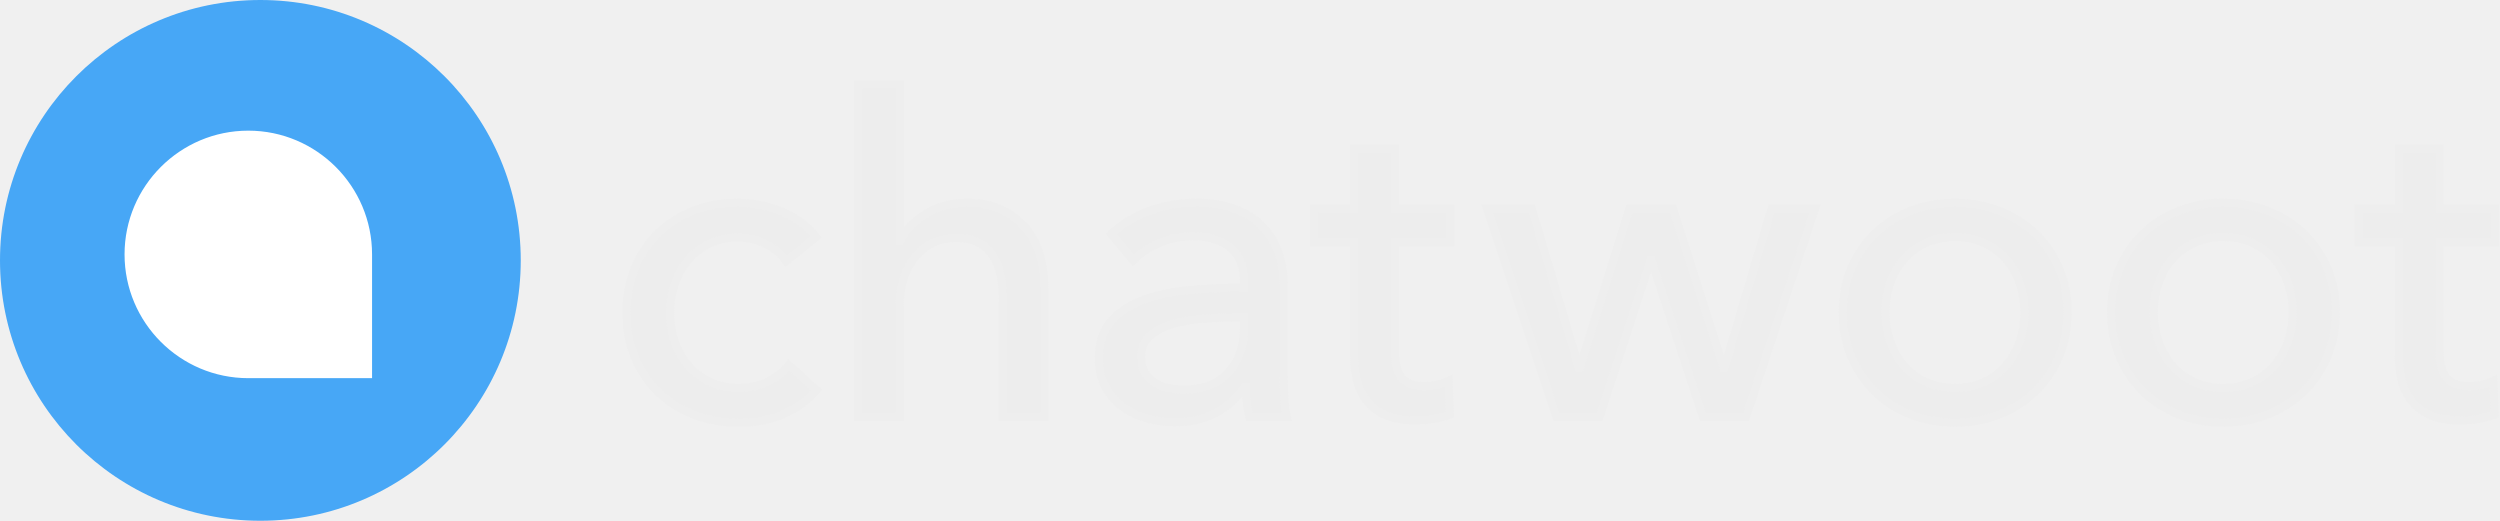
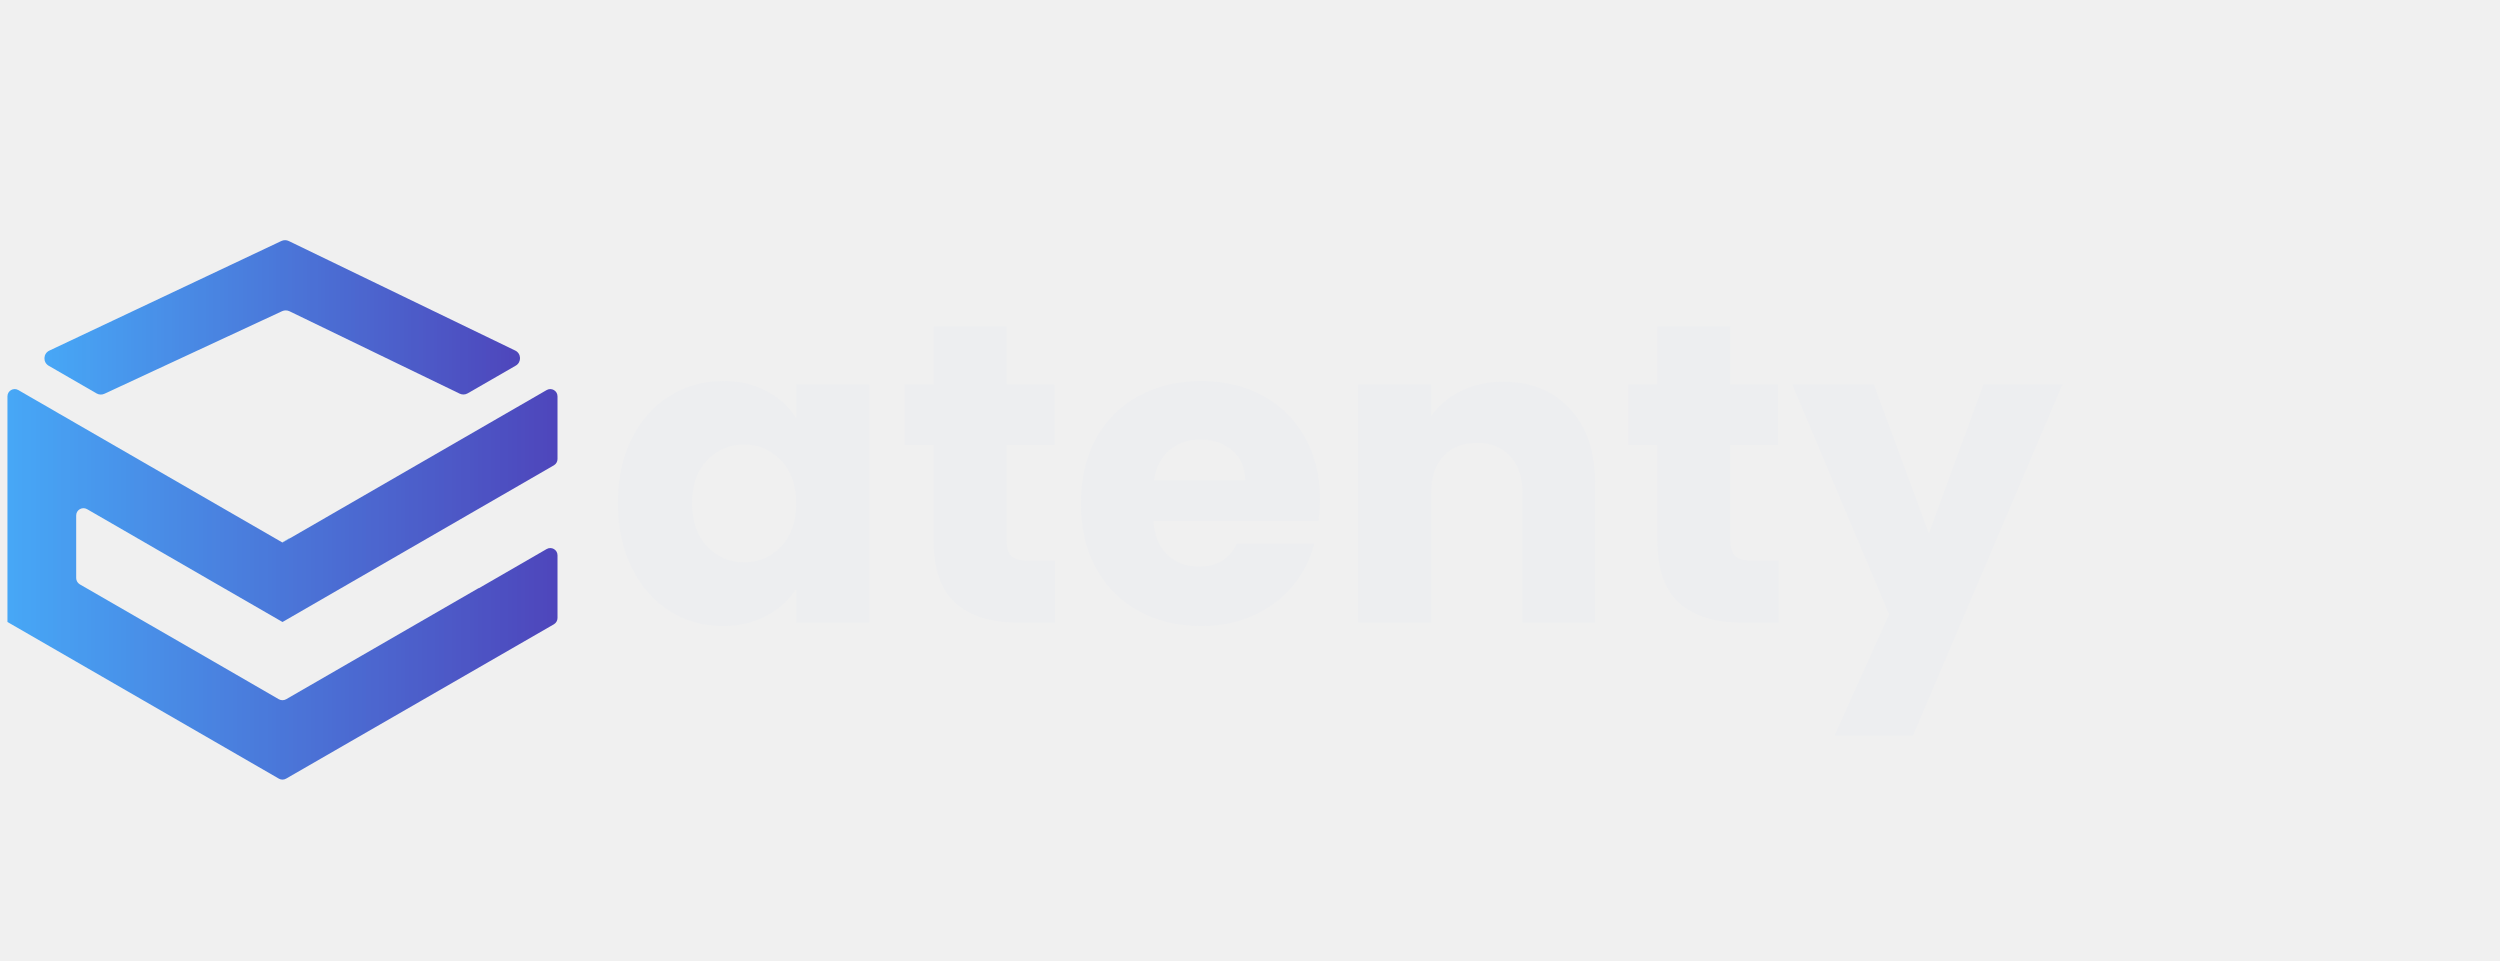
- <svg xmlns="http://www.w3.org/2000/svg" width="2458px" height="512px" viewBox="0 0 2458 512" version="1.1">
-   <g id="Page-1" stroke="none" stroke-width="1" fill="none" fill-rule="evenodd">
-     <g id="logo" fill-rule="nonzero">
-       <g id="woot-log">
-         <circle id="Oval" fill="#47A7F6" cx="256" cy="256" r="256" />
-         <path d="M362.808,368.808 L244.123,368.808 C178.699,368.808 125.457,315.562 125.457,250.122 C125.457,184.703 178.699,131.457 244.124,131.457 C309.565,131.457 362.808,184.703 362.808,250.122 L362.808,368.808 Z" id="Fill-1" stroke="#FFFFFF" stroke-width="6" fill="#FFFFFF" />
-       </g>
-       <path d="M772.982,256.848 C768.658,250.217 762.171,244.667 753.522,240.198 C744.872,235.73 735.647,233.495 725.844,233.495 C715.177,233.495 705.735,235.513 697.518,239.55 C689.302,243.586 682.31,248.992 676.544,255.767 C670.778,262.542 666.381,270.398 663.354,279.336 C660.327,288.273 658.813,297.643 658.813,307.446 C658.813,317.248 660.327,326.618 663.354,335.555 C666.381,344.493 670.778,352.349 676.544,359.124 C682.31,365.899 689.374,371.305 697.735,375.341 C706.095,379.378 715.609,381.396 726.277,381.396 C736.656,381.396 746.098,379.378 754.603,375.341 C763.108,371.305 770.099,365.827 775.577,358.908 L802.822,383.558 C794.173,393.649 783.361,401.505 770.387,407.127 C757.414,412.749 742.71,415.56 726.277,415.56 C710.42,415.56 695.789,412.965 682.382,407.776 C668.976,402.586 657.372,395.307 647.569,385.937 C637.767,376.567 630.055,365.251 624.433,351.989 C618.811,338.727 616,323.879 616,307.446 C616,291.3 618.739,276.597 624.217,263.335 C629.695,250.073 637.335,238.685 647.137,229.171 C656.939,219.657 668.544,212.305 681.95,207.115 C695.356,201.926 709.843,199.331 725.412,199.331 C739.827,199.331 754.17,202.214 768.441,207.98 C782.713,213.746 794.028,222.107 802.389,233.063 L772.982,256.848 Z M885.421,236.09 C890.322,225.999 898.683,217.35 910.504,210.143 C922.324,202.935 935.586,199.331 950.29,199.331 C963.552,199.331 974.94,201.565 984.454,206.034 C993.968,210.503 1001.896,216.485 1008.239,223.981 C1014.582,231.477 1019.267,240.27 1022.294,250.361 C1025.321,260.452 1026.835,271.263 1026.835,282.795 L1026.835,409.938 L986.184,409.938 L986.184,296.634 C986.184,288.273 985.535,280.345 984.238,272.849 C982.94,265.353 980.562,258.722 977.102,252.956 C973.643,247.19 968.958,242.577 963.047,239.117 C957.137,235.658 949.425,233.928 939.911,233.928 C923.766,233.928 910.504,240.054 900.125,252.307 C889.746,264.56 884.556,280.921 884.556,301.391 L884.556,409.938 L843.905,409.938 L843.905,83 L884.556,83 L884.556,236.09 L885.421,236.09 Z M1223.171,277.174 C1223.171,261.893 1218.558,250.577 1209.332,243.226 C1200.106,235.874 1187.853,232.198 1172.573,232.198 C1161.041,232.198 1150.157,234.432 1139.923,238.901 C1129.688,243.37 1121.111,249.064 1114.191,255.983 L1092.568,230.036 C1102.659,220.522 1114.984,213.026 1129.544,207.548 C1144.103,202.07 1159.743,199.331 1176.465,199.331 C1191.169,199.331 1203.926,201.421 1214.738,205.602 C1225.549,209.782 1234.415,215.476 1241.334,222.684 C1248.253,229.892 1253.443,238.396 1256.902,248.199 C1260.362,258.001 1262.092,268.524 1262.092,279.768 L1262.092,369.287 C1262.092,376.206 1262.308,383.486 1262.741,391.126 C1263.173,398.766 1263.966,405.037 1265.119,409.938 L1228.36,409.938 C1226.054,400.136 1224.9,390.333 1224.9,380.531 L1223.603,380.531 C1216.107,391.487 1206.665,399.991 1195.277,406.046 C1183.889,412.1 1170.411,415.128 1154.842,415.128 C1146.77,415.128 1138.337,414.046 1129.544,411.884 C1120.75,409.722 1112.75,406.19 1105.542,401.289 C1098.334,396.388 1092.352,389.901 1087.595,381.828 C1082.838,373.756 1080.46,363.809 1080.46,351.989 C1080.46,336.42 1084.64,324.095 1093.001,315.014 C1101.362,305.932 1112.317,299.013 1125.868,294.256 C1139.418,289.499 1154.698,286.399 1171.708,284.958 C1188.718,283.516 1205.872,282.795 1223.171,282.795 L1223.171,277.174 Z M1213.224,312.203 C1203.133,312.203 1192.682,312.635 1181.871,313.5 C1171.059,314.365 1161.257,316.095 1152.464,318.689 C1143.67,321.284 1136.391,325.176 1130.625,330.366 C1124.859,335.555 1121.976,342.475 1121.976,351.124 C1121.976,357.178 1123.201,362.224 1125.651,366.26 C1128.102,370.296 1131.345,373.612 1135.382,376.206 C1139.418,378.801 1143.887,380.603 1148.788,381.612 C1153.689,382.621 1158.734,383.126 1163.924,383.126 C1182.952,383.126 1197.584,377.432 1207.818,366.044 C1218.053,354.655 1223.171,340.312 1223.171,323.014 L1223.171,312.203 L1213.224,312.203 Z M1425.993,238.252 L1371.504,238.252 L1371.504,345.069 C1371.504,357.467 1373.81,366.332 1378.423,371.666 C1383.036,376.999 1390.388,379.666 1400.478,379.666 C1404.226,379.666 1408.263,379.234 1412.587,378.369 C1416.912,377.504 1420.804,376.206 1424.264,374.477 L1425.561,407.776 C1420.66,409.506 1415.254,410.875 1409.344,411.884 C1403.433,412.893 1397.307,413.398 1390.964,413.398 C1371.648,413.398 1356.872,408.064 1346.637,397.397 C1336.402,386.729 1331.285,370.729 1331.285,349.394 L1331.285,238.252 L1291.931,238.252 L1291.931,204.953 L1331.285,204.953 L1331.285,146.139 L1371.504,146.139 L1371.504,204.953 L1425.993,204.953 L1425.993,238.252 Z M1506.078,204.953 L1552.351,361.503 L1553.216,361.503 L1602.083,204.953 L1644.897,204.953 L1694.629,361.503 L1695.494,361.503 L1741.767,204.953 L1784.581,204.953 L1716.685,409.938 L1674.304,409.938 L1623.706,255.983 L1622.841,255.983 L1572.676,409.938 L1530.295,409.938 L1461.967,204.953 L1506.078,204.953 Z M2032.811,307.013 C2032.811,322.87 2030,337.429 2024.378,350.691 C2018.756,363.953 2010.972,375.413 2001.026,385.072 C1991.079,394.73 1979.331,402.226 1965.78,407.56 C1952.23,412.893 1937.671,415.56 1922.102,415.56 C1906.534,415.56 1891.974,412.893 1878.424,407.56 C1864.873,402.226 1853.197,394.73 1843.395,385.072 C1833.592,375.413 1825.88,363.953 1820.258,350.691 C1814.636,337.429 1811.825,322.87 1811.825,307.013 C1811.825,291.156 1814.636,276.669 1820.258,263.551 C1825.88,250.433 1833.592,239.117 1843.395,229.603 C1853.197,220.089 1864.873,212.665 1878.424,207.332 C1891.974,201.998 1906.534,199.331 1922.102,199.331 C1937.671,199.331 1952.23,201.998 1965.78,207.332 C1979.331,212.665 1991.079,220.089 2001.026,229.603 C2010.972,239.117 2018.756,250.433 2024.378,263.551 C2030,276.669 2032.811,291.156 2032.811,307.013 Z M1990.43,307.013 C1990.43,297.211 1988.917,287.841 1985.89,278.903 C1982.862,269.966 1978.466,262.11 1972.7,255.334 C1966.934,248.559 1959.798,243.154 1951.293,239.117 C1942.788,235.081 1933.058,233.063 1922.102,233.063 C1911.146,233.063 1901.416,235.081 1892.911,239.117 C1884.406,243.154 1877.271,248.559 1871.505,255.334 C1865.738,262.11 1861.342,269.966 1858.315,278.903 C1855.287,287.841 1853.774,297.211 1853.774,307.013 C1853.774,316.816 1855.287,326.185 1858.315,335.123 C1861.342,344.06 1865.738,351.989 1871.505,358.908 C1877.271,365.827 1884.406,371.305 1892.911,375.341 C1901.416,379.378 1911.146,381.396 1922.102,381.396 C1933.058,381.396 1942.788,379.378 1951.293,375.341 C1959.798,371.305 1966.934,365.827 1972.7,358.908 C1978.466,351.989 1982.862,344.06 1985.89,335.123 C1988.917,326.185 1990.43,316.816 1990.43,307.013 Z M2296.611,307.013 C2296.611,322.87 2293.8,337.429 2288.178,350.691 C2282.556,363.953 2274.771,375.413 2264.825,385.072 C2254.878,394.73 2243.13,402.226 2229.58,407.56 C2216.029,412.893 2201.47,415.56 2185.901,415.56 C2170.333,415.56 2155.774,412.893 2142.223,407.56 C2128.673,402.226 2116.996,394.73 2107.194,385.072 C2097.392,375.413 2089.68,363.953 2084.058,350.691 C2078.436,337.429 2075.625,322.87 2075.625,307.013 C2075.625,291.156 2078.436,276.669 2084.058,263.551 C2089.68,250.433 2097.392,239.117 2107.194,229.603 C2116.996,220.089 2128.673,212.665 2142.223,207.332 C2155.774,201.998 2170.333,199.331 2185.901,199.331 C2201.47,199.331 2216.029,201.998 2229.58,207.332 C2243.13,212.665 2254.878,220.089 2264.825,229.603 C2274.771,239.117 2282.556,250.433 2288.178,263.551 C2293.8,276.669 2296.611,291.156 2296.611,307.013 Z M2254.23,307.013 C2254.23,297.211 2252.716,287.841 2249.689,278.903 C2246.662,269.966 2242.265,262.11 2236.499,255.334 C2230.733,248.559 2223.597,243.154 2215.092,239.117 C2206.587,235.081 2196.857,233.063 2185.901,233.063 C2174.946,233.063 2165.215,235.081 2156.71,239.117 C2148.205,243.154 2141.07,248.559 2135.304,255.334 C2129.538,262.11 2125.141,269.966 2122.114,278.903 C2119.087,287.841 2117.573,297.211 2117.573,307.013 C2117.573,316.816 2119.087,326.185 2122.114,335.123 C2125.141,344.06 2129.538,351.989 2135.304,358.908 C2141.07,365.827 2148.205,371.305 2156.71,375.341 C2165.215,379.378 2174.946,381.396 2185.901,381.396 C2196.857,381.396 2206.587,379.378 2215.092,375.341 C2223.597,371.305 2230.733,365.827 2236.499,358.908 C2242.265,351.989 2246.662,344.06 2249.689,335.123 C2252.716,326.185 2254.23,316.816 2254.23,307.013 Z M2453.16,238.252 L2398.671,238.252 L2398.671,345.069 C2398.671,357.467 2400.977,366.332 2405.59,371.666 C2410.203,376.999 2417.554,379.666 2427.645,379.666 C2431.393,379.666 2435.429,379.234 2439.754,378.369 C2444.079,377.504 2447.971,376.206 2451.43,374.477 L2452.728,407.776 C2447.827,409.506 2442.421,410.875 2436.511,411.884 C2430.6,412.893 2424.474,413.398 2418.131,413.398 C2398.815,413.398 2384.039,408.064 2373.804,397.397 C2363.569,386.729 2358.452,370.729 2358.452,349.394 L2358.452,238.252 L2319.098,238.252 L2319.098,204.953 L2358.452,204.953 L2358.452,146.139 L2398.671,146.139 L2398.671,204.953 L2453.16,204.953 L2453.16,238.252 Z" id="chatwoot" stroke="#EEEEEE" stroke-width="8" fill="#EDEDED" />
+ <svg xmlns="http://www.w3.org/2000/svg" width="229" zoomAndPan="magnify" viewBox="0 0 171.75 66" height="88" preserveAspectRatio="xMidYMid meet" version="1.0">
+   <defs>
+     <g />
+     <clipPath id="b0bf5d1818">
+       <path d="M 0 26 L 38.941 26 L 38.941 54 L 0 54 Z M 0 26 " clip-rule="nonzero" />
+     </clipPath>
+     <clipPath id="c59226f8be">
+       <path d="M 5.234 35.41 L 5.234 39.715 C 5.234 39.891 5.332 40.055 5.484 40.145 L 9.938 42.715 L 14.664 45.441 L 19.156 48.039 C 19.309 48.125 19.5 48.125 19.656 48.039 L 32.891 40.398 C 32.891 40.398 32.891 40.41 32.891 40.414 L 37.555 37.719 C 37.887 37.527 38.301 37.766 38.301 38.148 L 38.301 42.457 C 38.301 42.629 38.207 42.797 38.055 42.887 L 19.656 53.492 C 19.5 53.582 19.309 53.582 19.156 53.492 L 14.684 50.91 L 0.512 42.73 L 0.512 27.227 C 0.512 26.844 0.93 26.605 1.258 26.797 L 1.98 27.215 L 2.676 27.617 L 3.352 28.004 L 4 28.383 L 4.629 28.742 L 5.234 29.094 L 19.387 37.262 L 19.41 37.273 L 19.883 37 L 37.555 26.797 C 37.887 26.605 38.301 26.844 38.301 27.23 L 38.301 31.535 C 38.301 31.711 38.207 31.875 38.055 31.965 L 19.41 42.73 L 19.387 42.719 L 14.66 39.992 L 5.984 34.98 C 5.652 34.789 5.234 35.027 5.234 35.41 Z M 5.234 35.41 " clip-rule="nonzero" />
+     </clipPath>
+     <linearGradient x1="6.6" gradientTransform="matrix(0.0776292, 0, 0, 0.0776292, 0.000000000000013303, 15.62242)" y1="315.89" x2="493.4" gradientUnits="userSpaceOnUse" y2="315.89" id="7970867a73">
+       <stop stop-opacity="1" stop-color="rgb(27.8%, 65.5%, 96.5%)" offset="0" />
+       <stop stop-opacity="1" stop-color="rgb(27.811%, 65.349%, 96.408%)" offset="0.008" />
+       <stop stop-opacity="1" stop-color="rgb(27.832%, 65.048%, 96.227%)" offset="0.016" />
+       <stop stop-opacity="1" stop-color="rgb(27.853%, 64.749%, 96.045%)" offset="0.023" />
+       <stop stop-opacity="1" stop-color="rgb(27.876%, 64.449%, 95.865%)" offset="0.031" />
+       <stop stop-opacity="1" stop-color="rgb(27.898%, 64.149%, 95.683%)" offset="0.039" />
+       <stop stop-opacity="1" stop-color="rgb(27.919%, 63.849%, 95.502%)" offset="0.047" />
+       <stop stop-opacity="1" stop-color="rgb(27.942%, 63.548%, 95.32%)" offset="0.055" />
+       <stop stop-opacity="1" stop-color="rgb(27.963%, 63.249%, 95.139%)" offset="0.062" />
+       <stop stop-opacity="1" stop-color="rgb(27.985%, 62.949%, 94.958%)" offset="0.07" />
+       <stop stop-opacity="1" stop-color="rgb(28.008%, 62.648%, 94.777%)" offset="0.078" />
+       <stop stop-opacity="1" stop-color="rgb(28.029%, 62.349%, 94.595%)" offset="0.086" />
+       <stop stop-opacity="1" stop-color="rgb(28.05%, 62.048%, 94.414%)" offset="0.094" />
+       <stop stop-opacity="1" stop-color="rgb(28.073%, 61.749%, 94.234%)" offset="0.102" />
+       <stop stop-opacity="1" stop-color="rgb(28.094%, 61.449%, 94.052%)" offset="0.109" />
+       <stop stop-opacity="1" stop-color="rgb(28.116%, 61.148%, 93.871%)" offset="0.117" />
+       <stop stop-opacity="1" stop-color="rgb(28.139%, 60.849%, 93.689%)" offset="0.125" />
+       <stop stop-opacity="1" stop-color="rgb(28.16%, 60.548%, 93.507%)" offset="0.133" />
+       <stop stop-opacity="1" stop-color="rgb(28.181%, 60.249%, 93.327%)" offset="0.141" />
+       <stop stop-opacity="1" stop-color="rgb(28.204%, 59.949%, 93.146%)" offset="0.148" />
+       <stop stop-opacity="1" stop-color="rgb(28.226%, 59.648%, 92.964%)" offset="0.156" />
+       <stop stop-opacity="1" stop-color="rgb(28.247%, 59.349%, 92.783%)" offset="0.164" />
+       <stop stop-opacity="1" stop-color="rgb(28.27%, 59.048%, 92.601%)" offset="0.172" />
+       <stop stop-opacity="1" stop-color="rgb(28.291%, 58.749%, 92.421%)" offset="0.18" />
+       <stop stop-opacity="1" stop-color="rgb(28.313%, 58.449%, 92.239%)" offset="0.188" />
+       <stop stop-opacity="1" stop-color="rgb(28.336%, 58.148%, 92.058%)" offset="0.195" />
+       <stop stop-opacity="1" stop-color="rgb(28.357%, 57.849%, 91.876%)" offset="0.203" />
+       <stop stop-opacity="1" stop-color="rgb(28.378%, 57.549%, 91.696%)" offset="0.211" />
+       <stop stop-opacity="1" stop-color="rgb(28.401%, 57.249%, 91.515%)" offset="0.219" />
+       <stop stop-opacity="1" stop-color="rgb(28.423%, 56.949%, 91.333%)" offset="0.227" />
+       <stop stop-opacity="1" stop-color="rgb(28.444%, 56.648%, 91.151%)" offset="0.234" />
+       <stop stop-opacity="1" stop-color="rgb(28.467%, 56.349%, 90.97%)" offset="0.242" />
+       <stop stop-opacity="1" stop-color="rgb(28.488%, 56.049%, 90.79%)" offset="0.25" />
+       <stop stop-opacity="1" stop-color="rgb(28.51%, 55.75%, 90.608%)" offset="0.258" />
+       <stop stop-opacity="1" stop-color="rgb(28.532%, 55.449%, 90.427%)" offset="0.266" />
+       <stop stop-opacity="1" stop-color="rgb(28.554%, 55.148%, 90.245%)" offset="0.273" />
+       <stop stop-opacity="1" stop-color="rgb(28.575%, 54.849%, 90.065%)" offset="0.281" />
+       <stop stop-opacity="1" stop-color="rgb(28.598%, 54.549%, 89.883%)" offset="0.289" />
+       <stop stop-opacity="1" stop-color="rgb(28.619%, 54.248%, 89.702%)" offset="0.297" />
+       <stop stop-opacity="1" stop-color="rgb(28.641%, 53.949%, 89.52%)" offset="0.305" />
+       <stop stop-opacity="1" stop-color="rgb(28.664%, 53.648%, 89.339%)" offset="0.312" />
+       <stop stop-opacity="1" stop-color="rgb(28.685%, 53.349%, 89.159%)" offset="0.32" />
+       <stop stop-opacity="1" stop-color="rgb(28.706%, 53.049%, 88.977%)" offset="0.328" />
+       <stop stop-opacity="1" stop-color="rgb(28.729%, 52.748%, 88.795%)" offset="0.336" />
+       <stop stop-opacity="1" stop-color="rgb(28.751%, 52.449%, 88.614%)" offset="0.344" />
+       <stop stop-opacity="1" stop-color="rgb(28.772%, 52.148%, 88.432%)" offset="0.352" />
+       <stop stop-opacity="1" stop-color="rgb(28.795%, 51.849%, 88.252%)" offset="0.359" />
+       <stop stop-opacity="1" stop-color="rgb(28.816%, 51.549%, 88.071%)" offset="0.367" />
+       <stop stop-opacity="1" stop-color="rgb(28.838%, 51.248%, 87.889%)" offset="0.375" />
+       <stop stop-opacity="1" stop-color="rgb(28.86%, 50.949%, 87.708%)" offset="0.383" />
+       <stop stop-opacity="1" stop-color="rgb(28.882%, 50.648%, 87.527%)" offset="0.391" />
+       <stop stop-opacity="1" stop-color="rgb(28.903%, 50.349%, 87.346%)" offset="0.398" />
+       <stop stop-opacity="1" stop-color="rgb(28.926%, 50.049%, 87.164%)" offset="0.406" />
+       <stop stop-opacity="1" stop-color="rgb(28.947%, 49.748%, 86.983%)" offset="0.414" />
+       <stop stop-opacity="1" stop-color="rgb(28.969%, 49.449%, 86.801%)" offset="0.422" />
+       <stop stop-opacity="1" stop-color="rgb(28.992%, 49.149%, 86.621%)" offset="0.43" />
+       <stop stop-opacity="1" stop-color="rgb(29.013%, 48.849%, 86.44%)" offset="0.438" />
+       <stop stop-opacity="1" stop-color="rgb(29.034%, 48.549%, 86.258%)" offset="0.445" />
+       <stop stop-opacity="1" stop-color="rgb(29.057%, 48.248%, 86.076%)" offset="0.453" />
+       <stop stop-opacity="1" stop-color="rgb(29.079%, 47.949%, 85.895%)" offset="0.461" />
+       <stop stop-opacity="1" stop-color="rgb(29.1%, 47.649%, 85.715%)" offset="0.469" />
+       <stop stop-opacity="1" stop-color="rgb(29.123%, 47.348%, 85.533%)" offset="0.477" />
+       <stop stop-opacity="1" stop-color="rgb(29.144%, 47.049%, 85.352%)" offset="0.484" />
+       <stop stop-opacity="1" stop-color="rgb(29.166%, 46.748%, 85.17%)" offset="0.492" />
+       <stop stop-opacity="1" stop-color="rgb(29.189%, 46.449%, 84.99%)" offset="0.5" />
+       <stop stop-opacity="1" stop-color="rgb(29.21%, 46.149%, 84.808%)" offset="0.508" />
+       <stop stop-opacity="1" stop-color="rgb(29.231%, 45.848%, 84.627%)" offset="0.516" />
+       <stop stop-opacity="1" stop-color="rgb(29.254%, 45.549%, 84.445%)" offset="0.523" />
+       <stop stop-opacity="1" stop-color="rgb(29.276%, 45.248%, 84.264%)" offset="0.531" />
+       <stop stop-opacity="1" stop-color="rgb(29.297%, 44.949%, 84.084%)" offset="0.539" />
+       <stop stop-opacity="1" stop-color="rgb(29.32%, 44.649%, 83.902%)" offset="0.547" />
+       <stop stop-opacity="1" stop-color="rgb(29.341%, 44.348%, 83.72%)" offset="0.555" />
+       <stop stop-opacity="1" stop-color="rgb(29.362%, 44.049%, 83.539%)" offset="0.562" />
+       <stop stop-opacity="1" stop-color="rgb(29.385%, 43.748%, 83.359%)" offset="0.57" />
+       <stop stop-opacity="1" stop-color="rgb(29.407%, 43.449%, 83.177%)" offset="0.578" />
+       <stop stop-opacity="1" stop-color="rgb(29.428%, 43.149%, 82.996%)" offset="0.586" />
+       <stop stop-opacity="1" stop-color="rgb(29.451%, 42.848%, 82.814%)" offset="0.594" />
+       <stop stop-opacity="1" stop-color="rgb(29.472%, 42.549%, 82.632%)" offset="0.602" />
+       <stop stop-opacity="1" stop-color="rgb(29.494%, 42.249%, 82.452%)" offset="0.609" />
+       <stop stop-opacity="1" stop-color="rgb(29.517%, 41.949%, 82.271%)" offset="0.617" />
+       <stop stop-opacity="1" stop-color="rgb(29.538%, 41.649%, 82.089%)" offset="0.625" />
+       <stop stop-opacity="1" stop-color="rgb(29.559%, 41.348%, 81.908%)" offset="0.633" />
+       <stop stop-opacity="1" stop-color="rgb(29.582%, 41.049%, 81.726%)" offset="0.641" />
+       <stop stop-opacity="1" stop-color="rgb(29.604%, 40.749%, 81.546%)" offset="0.648" />
+       <stop stop-opacity="1" stop-color="rgb(29.625%, 40.45%, 81.364%)" offset="0.656" />
+       <stop stop-opacity="1" stop-color="rgb(29.648%, 40.149%, 81.183%)" offset="0.664" />
+       <stop stop-opacity="1" stop-color="rgb(29.669%, 39.848%, 81.001%)" offset="0.672" />
+       <stop stop-opacity="1" stop-color="rgb(29.691%, 39.549%, 80.821%)" offset="0.68" />
+       <stop stop-opacity="1" stop-color="rgb(29.713%, 39.249%, 80.64%)" offset="0.688" />
+       <stop stop-opacity="1" stop-color="rgb(29.735%, 38.948%, 80.458%)" offset="0.695" />
+       <stop stop-opacity="1" stop-color="rgb(29.756%, 38.649%, 80.276%)" offset="0.703" />
+       <stop stop-opacity="1" stop-color="rgb(29.779%, 38.348%, 80.095%)" offset="0.711" />
+       <stop stop-opacity="1" stop-color="rgb(29.8%, 38.049%, 79.915%)" offset="0.719" />
+       <stop stop-opacity="1" stop-color="rgb(29.822%, 37.749%, 79.733%)" offset="0.727" />
+       <stop stop-opacity="1" stop-color="rgb(29.845%, 37.448%, 79.552%)" offset="0.734" />
+       <stop stop-opacity="1" stop-color="rgb(29.866%, 37.149%, 79.37%)" offset="0.742" />
+       <stop stop-opacity="1" stop-color="rgb(29.887%, 36.848%, 79.189%)" offset="0.75" />
+       <stop stop-opacity="1" stop-color="rgb(29.91%, 36.549%, 79.008%)" offset="0.758" />
+       <stop stop-opacity="1" stop-color="rgb(29.932%, 36.249%, 78.827%)" offset="0.766" />
+       <stop stop-opacity="1" stop-color="rgb(29.953%, 35.948%, 78.645%)" offset="0.773" />
+       <stop stop-opacity="1" stop-color="rgb(29.976%, 35.649%, 78.464%)" offset="0.781" />
+       <stop stop-opacity="1" stop-color="rgb(29.997%, 35.349%, 78.284%)" offset="0.789" />
+       <stop stop-opacity="1" stop-color="rgb(30.019%, 35.049%, 78.102%)" offset="0.797" />
+       <stop stop-opacity="1" stop-color="rgb(30.042%, 34.749%, 77.921%)" offset="0.805" />
+       <stop stop-opacity="1" stop-color="rgb(30.063%, 34.448%, 77.739%)" offset="0.812" />
+       <stop stop-opacity="1" stop-color="rgb(30.084%, 34.149%, 77.557%)" offset="0.82" />
+       <stop stop-opacity="1" stop-color="rgb(30.107%, 33.849%, 77.377%)" offset="0.828" />
+       <stop stop-opacity="1" stop-color="rgb(30.128%, 33.55%, 77.196%)" offset="0.836" />
+       <stop stop-opacity="1" stop-color="rgb(30.15%, 33.249%, 77.014%)" offset="0.844" />
+       <stop stop-opacity="1" stop-color="rgb(30.173%, 32.948%, 76.833%)" offset="0.852" />
+       <stop stop-opacity="1" stop-color="rgb(30.194%, 32.649%, 76.651%)" offset="0.859" />
+       <stop stop-opacity="1" stop-color="rgb(30.215%, 32.349%, 76.471%)" offset="0.867" />
+       <stop stop-opacity="1" stop-color="rgb(30.238%, 32.048%, 76.289%)" offset="0.875" />
+       <stop stop-opacity="1" stop-color="rgb(30.26%, 31.749%, 76.108%)" offset="0.883" />
+       <stop stop-opacity="1" stop-color="rgb(30.281%, 31.448%, 75.926%)" offset="0.891" />
+       <stop stop-opacity="1" stop-color="rgb(30.304%, 31.149%, 75.746%)" offset="0.898" />
+       <stop stop-opacity="1" stop-color="rgb(30.325%, 30.849%, 75.565%)" offset="0.906" />
+       <stop stop-opacity="1" stop-color="rgb(30.347%, 30.548%, 75.383%)" offset="0.914" />
+       <stop stop-opacity="1" stop-color="rgb(30.37%, 30.249%, 75.201%)" offset="0.922" />
+       <stop stop-opacity="1" stop-color="rgb(30.391%, 29.948%, 75.02%)" offset="0.93" />
+       <stop stop-opacity="1" stop-color="rgb(30.412%, 29.649%, 74.84%)" offset="0.938" />
+       <stop stop-opacity="1" stop-color="rgb(30.435%, 29.349%, 74.658%)" offset="0.945" />
+       <stop stop-opacity="1" stop-color="rgb(30.457%, 29.048%, 74.477%)" offset="0.953" />
+       <stop stop-opacity="1" stop-color="rgb(30.479%, 28.749%, 74.295%)" offset="0.961" />
+       <stop stop-opacity="1" stop-color="rgb(30.501%, 28.448%, 74.115%)" offset="0.969" />
+       <stop stop-opacity="1" stop-color="rgb(30.522%, 28.149%, 73.933%)" offset="0.977" />
+       <stop stop-opacity="1" stop-color="rgb(30.545%, 27.849%, 73.752%)" offset="0.984" />
+       <stop stop-opacity="1" stop-color="rgb(30.566%, 27.548%, 73.57%)" offset="0.992" />
+       <stop stop-opacity="1" stop-color="rgb(30.588%, 27.249%, 73.389%)" offset="1" />
+     </linearGradient>
+     <clipPath id="48acf67a94">
+       <path d="M 3 16 L 36 16 L 36 28 L 3 28 Z M 3 16 " clip-rule="nonzero" />
+     </clipPath>
+     <clipPath id="8105068e8e">
+       <path d="M 3.391 24.086 L 19.332 16.555 C 19.496 16.48 19.68 16.48 19.84 16.559 L 35.395 24.082 C 35.82 24.285 35.84 24.887 35.43 25.121 L 32.129 27.023 C 31.961 27.121 31.754 27.129 31.578 27.043 L 19.887 21.383 C 19.727 21.305 19.539 21.305 19.379 21.379 L 7.176 27.051 C 7.004 27.133 6.801 27.125 6.633 27.027 L 3.348 25.129 C 2.934 24.891 2.961 24.289 3.391 24.086 Z M 3.391 24.086 " clip-rule="nonzero" />
+     </clipPath>
+     <linearGradient x1="37.8" gradientTransform="matrix(0.0776292, 0, 0, 0.0776292, 0.000000000000013303, 15.62242)" y1="79.61" x2="461.69" gradientUnits="userSpaceOnUse" y2="79.61" id="89d4534c96">
+       <stop stop-opacity="1" stop-color="rgb(27.8%, 65.5%, 96.5%)" offset="0" />
+       <stop stop-opacity="1" stop-color="rgb(27.805%, 65.417%, 96.449%)" offset="0.008" />
+       <stop stop-opacity="1" stop-color="rgb(27.821%, 65.184%, 96.309%)" offset="0.016" />
+       <stop stop-opacity="1" stop-color="rgb(27.844%, 64.882%, 96.126%)" offset="0.023" />
+       <stop stop-opacity="1" stop-color="rgb(27.866%, 64.58%, 95.944%)" offset="0.031" />
+       <stop stop-opacity="1" stop-color="rgb(27.888%, 64.278%, 95.761%)" offset="0.039" />
+       <stop stop-opacity="1" stop-color="rgb(27.91%, 63.976%, 95.58%)" offset="0.047" />
+       <stop stop-opacity="1" stop-color="rgb(27.933%, 63.673%, 95.396%)" offset="0.055" />
+       <stop stop-opacity="1" stop-color="rgb(27.954%, 63.371%, 95.213%)" offset="0.062" />
+       <stop stop-opacity="1" stop-color="rgb(27.975%, 63.069%, 95.032%)" offset="0.07" />
+       <stop stop-opacity="1" stop-color="rgb(27.998%, 62.767%, 94.849%)" offset="0.078" />
+       <stop stop-opacity="1" stop-color="rgb(28.02%, 62.465%, 94.666%)" offset="0.086" />
+       <stop stop-opacity="1" stop-color="rgb(28.043%, 62.163%, 94.484%)" offset="0.094" />
+       <stop stop-opacity="1" stop-color="rgb(28.064%, 61.861%, 94.301%)" offset="0.102" />
+       <stop stop-opacity="1" stop-color="rgb(28.087%, 61.559%, 94.118%)" offset="0.109" />
+       <stop stop-opacity="1" stop-color="rgb(28.108%, 61.256%, 93.936%)" offset="0.117" />
+       <stop stop-opacity="1" stop-color="rgb(28.13%, 60.954%, 93.753%)" offset="0.125" />
+       <stop stop-opacity="1" stop-color="rgb(28.152%, 60.652%, 93.571%)" offset="0.133" />
+       <stop stop-opacity="1" stop-color="rgb(28.174%, 60.35%, 93.388%)" offset="0.141" />
+       <stop stop-opacity="1" stop-color="rgb(28.197%, 60.048%, 93.205%)" offset="0.148" />
+       <stop stop-opacity="1" stop-color="rgb(28.218%, 59.746%, 93.024%)" offset="0.156" />
+       <stop stop-opacity="1" stop-color="rgb(28.241%, 59.444%, 92.841%)" offset="0.164" />
+       <stop stop-opacity="1" stop-color="rgb(28.262%, 59.142%, 92.657%)" offset="0.172" />
+       <stop stop-opacity="1" stop-color="rgb(28.285%, 58.839%, 92.476%)" offset="0.18" />
+       <stop stop-opacity="1" stop-color="rgb(28.307%, 58.537%, 92.293%)" offset="0.188" />
+       <stop stop-opacity="1" stop-color="rgb(28.328%, 58.235%, 92.111%)" offset="0.195" />
+       <stop stop-opacity="1" stop-color="rgb(28.351%, 57.933%, 91.928%)" offset="0.203" />
+       <stop stop-opacity="1" stop-color="rgb(28.372%, 57.631%, 91.745%)" offset="0.211" />
+       <stop stop-opacity="1" stop-color="rgb(28.395%, 57.329%, 91.563%)" offset="0.219" />
+       <stop stop-opacity="1" stop-color="rgb(28.416%, 57.027%, 91.38%)" offset="0.227" />
+       <stop stop-opacity="1" stop-color="rgb(28.439%, 56.725%, 91.197%)" offset="0.234" />
+       <stop stop-opacity="1" stop-color="rgb(28.461%, 56.422%, 91.016%)" offset="0.242" />
+       <stop stop-opacity="1" stop-color="rgb(28.482%, 56.12%, 90.833%)" offset="0.25" />
+       <stop stop-opacity="1" stop-color="rgb(28.505%, 55.818%, 90.651%)" offset="0.258" />
+       <stop stop-opacity="1" stop-color="rgb(28.526%, 55.516%, 90.468%)" offset="0.266" />
+       <stop stop-opacity="1" stop-color="rgb(28.549%, 55.214%, 90.285%)" offset="0.273" />
+       <stop stop-opacity="1" stop-color="rgb(28.571%, 54.912%, 90.103%)" offset="0.281" />
+       <stop stop-opacity="1" stop-color="rgb(28.593%, 54.61%, 89.92%)" offset="0.289" />
+       <stop stop-opacity="1" stop-color="rgb(28.615%, 54.308%, 89.737%)" offset="0.297" />
+       <stop stop-opacity="1" stop-color="rgb(28.638%, 54.005%, 89.555%)" offset="0.305" />
+       <stop stop-opacity="1" stop-color="rgb(28.659%, 53.703%, 89.372%)" offset="0.312" />
+       <stop stop-opacity="1" stop-color="rgb(28.68%, 53.401%, 89.191%)" offset="0.32" />
+       <stop stop-opacity="1" stop-color="rgb(28.703%, 53.099%, 89.008%)" offset="0.328" />
+       <stop stop-opacity="1" stop-color="rgb(28.725%, 52.797%, 88.824%)" offset="0.336" />
+       <stop stop-opacity="1" stop-color="rgb(28.748%, 52.495%, 88.643%)" offset="0.344" />
+       <stop stop-opacity="1" stop-color="rgb(28.769%, 52.193%, 88.46%)" offset="0.352" />
+       <stop stop-opacity="1" stop-color="rgb(28.792%, 51.891%, 88.277%)" offset="0.359" />
+       <stop stop-opacity="1" stop-color="rgb(28.813%, 51.588%, 88.095%)" offset="0.367" />
+       <stop stop-opacity="1" stop-color="rgb(28.835%, 51.286%, 87.912%)" offset="0.375" />
+       <stop stop-opacity="1" stop-color="rgb(28.857%, 50.984%, 87.73%)" offset="0.383" />
+       <stop stop-opacity="1" stop-color="rgb(28.879%, 50.682%, 87.547%)" offset="0.391" />
+       <stop stop-opacity="1" stop-color="rgb(28.902%, 50.38%, 87.364%)" offset="0.398" />
+       <stop stop-opacity="1" stop-color="rgb(28.923%, 50.078%, 87.183%)" offset="0.406" />
+       <stop stop-opacity="1" stop-color="rgb(28.946%, 49.776%, 87%)" offset="0.414" />
+       <stop stop-opacity="1" stop-color="rgb(28.967%, 49.474%, 86.816%)" offset="0.422" />
+       <stop stop-opacity="1" stop-color="rgb(28.99%, 49.171%, 86.635%)" offset="0.43" />
+       <stop stop-opacity="1" stop-color="rgb(29.012%, 48.869%, 86.452%)" offset="0.438" />
+       <stop stop-opacity="1" stop-color="rgb(29.033%, 48.567%, 86.269%)" offset="0.445" />
+       <stop stop-opacity="1" stop-color="rgb(29.056%, 48.265%, 86.087%)" offset="0.453" />
+       <stop stop-opacity="1" stop-color="rgb(29.077%, 47.963%, 85.904%)" offset="0.461" />
+       <stop stop-opacity="1" stop-color="rgb(29.1%, 47.661%, 85.722%)" offset="0.469" />
+       <stop stop-opacity="1" stop-color="rgb(29.121%, 47.359%, 85.539%)" offset="0.477" />
+       <stop stop-opacity="1" stop-color="rgb(29.144%, 47.057%, 85.356%)" offset="0.484" />
+       <stop stop-opacity="1" stop-color="rgb(29.166%, 46.754%, 85.175%)" offset="0.492" />
+       <stop stop-opacity="1" stop-color="rgb(29.187%, 46.452%, 84.991%)" offset="0.5" />
+       <stop stop-opacity="1" stop-color="rgb(29.21%, 46.15%, 84.808%)" offset="0.508" />
+       <stop stop-opacity="1" stop-color="rgb(29.231%, 45.848%, 84.627%)" offset="0.516" />
+       <stop stop-opacity="1" stop-color="rgb(29.254%, 45.546%, 84.444%)" offset="0.523" />
+       <stop stop-opacity="1" stop-color="rgb(29.276%, 45.244%, 84.262%)" offset="0.531" />
+       <stop stop-opacity="1" stop-color="rgb(29.298%, 44.942%, 84.079%)" offset="0.539" />
+       <stop stop-opacity="1" stop-color="rgb(29.32%, 44.64%, 83.896%)" offset="0.547" />
+       <stop stop-opacity="1" stop-color="rgb(29.343%, 44.337%, 83.714%)" offset="0.555" />
+       <stop stop-opacity="1" stop-color="rgb(29.364%, 44.035%, 83.531%)" offset="0.562" />
+       <stop stop-opacity="1" stop-color="rgb(29.385%, 43.733%, 83.348%)" offset="0.57" />
+       <stop stop-opacity="1" stop-color="rgb(29.408%, 43.431%, 83.167%)" offset="0.578" />
+       <stop stop-opacity="1" stop-color="rgb(29.43%, 43.129%, 82.983%)" offset="0.586" />
+       <stop stop-opacity="1" stop-color="rgb(29.453%, 42.827%, 82.802%)" offset="0.594" />
+       <stop stop-opacity="1" stop-color="rgb(29.474%, 42.525%, 82.619%)" offset="0.602" />
+       <stop stop-opacity="1" stop-color="rgb(29.497%, 42.223%, 82.436%)" offset="0.609" />
+       <stop stop-opacity="1" stop-color="rgb(29.518%, 41.92%, 82.254%)" offset="0.617" />
+       <stop stop-opacity="1" stop-color="rgb(29.539%, 41.618%, 82.071%)" offset="0.625" />
+       <stop stop-opacity="1" stop-color="rgb(29.562%, 41.316%, 81.888%)" offset="0.633" />
+       <stop stop-opacity="1" stop-color="rgb(29.584%, 41.014%, 81.706%)" offset="0.641" />
+       <stop stop-opacity="1" stop-color="rgb(29.607%, 40.712%, 81.523%)" offset="0.648" />
+       <stop stop-opacity="1" stop-color="rgb(29.628%, 40.41%, 81.342%)" offset="0.656" />
+       <stop stop-opacity="1" stop-color="rgb(29.651%, 40.108%, 81.158%)" offset="0.664" />
+       <stop stop-opacity="1" stop-color="rgb(29.672%, 39.806%, 80.975%)" offset="0.672" />
+       <stop stop-opacity="1" stop-color="rgb(29.695%, 39.503%, 80.794%)" offset="0.68" />
+       <stop stop-opacity="1" stop-color="rgb(29.716%, 39.201%, 80.611%)" offset="0.688" />
+       <stop stop-opacity="1" stop-color="rgb(29.738%, 38.899%, 80.428%)" offset="0.695" />
+       <stop stop-opacity="1" stop-color="rgb(29.761%, 38.597%, 80.246%)" offset="0.703" />
+       <stop stop-opacity="1" stop-color="rgb(29.782%, 38.295%, 80.063%)" offset="0.711" />
+       <stop stop-opacity="1" stop-color="rgb(29.805%, 37.993%, 79.881%)" offset="0.719" />
+       <stop stop-opacity="1" stop-color="rgb(29.826%, 37.691%, 79.698%)" offset="0.727" />
+       <stop stop-opacity="1" stop-color="rgb(29.849%, 37.389%, 79.515%)" offset="0.734" />
+       <stop stop-opacity="1" stop-color="rgb(29.871%, 37.086%, 79.333%)" offset="0.742" />
+       <stop stop-opacity="1" stop-color="rgb(29.892%, 36.784%, 79.15%)" offset="0.75" />
+       <stop stop-opacity="1" stop-color="rgb(29.915%, 36.482%, 78.967%)" offset="0.758" />
+       <stop stop-opacity="1" stop-color="rgb(29.936%, 36.18%, 78.786%)" offset="0.766" />
+       <stop stop-opacity="1" stop-color="rgb(29.959%, 35.878%, 78.603%)" offset="0.773" />
+       <stop stop-opacity="1" stop-color="rgb(29.98%, 35.576%, 78.419%)" offset="0.781" />
+       <stop stop-opacity="1" stop-color="rgb(30.003%, 35.274%, 78.238%)" offset="0.789" />
+       <stop stop-opacity="1" stop-color="rgb(30.025%, 34.972%, 78.055%)" offset="0.797" />
+       <stop stop-opacity="1" stop-color="rgb(30.048%, 34.669%, 77.873%)" offset="0.805" />
+       <stop stop-opacity="1" stop-color="rgb(30.069%, 34.367%, 77.69%)" offset="0.812" />
+       <stop stop-opacity="1" stop-color="rgb(30.09%, 34.065%, 77.507%)" offset="0.82" />
+       <stop stop-opacity="1" stop-color="rgb(30.113%, 33.763%, 77.325%)" offset="0.828" />
+       <stop stop-opacity="1" stop-color="rgb(30.135%, 33.461%, 77.142%)" offset="0.836" />
+       <stop stop-opacity="1" stop-color="rgb(30.157%, 33.159%, 76.959%)" offset="0.844" />
+       <stop stop-opacity="1" stop-color="rgb(30.179%, 32.857%, 76.778%)" offset="0.852" />
+       <stop stop-opacity="1" stop-color="rgb(30.202%, 32.555%, 76.595%)" offset="0.859" />
+       <stop stop-opacity="1" stop-color="rgb(30.223%, 32.253%, 76.413%)" offset="0.867" />
+       <stop stop-opacity="1" stop-color="rgb(30.244%, 31.95%, 76.23%)" offset="0.875" />
+       <stop stop-opacity="1" stop-color="rgb(30.267%, 31.648%, 76.047%)" offset="0.883" />
+       <stop stop-opacity="1" stop-color="rgb(30.289%, 31.346%, 75.865%)" offset="0.891" />
+       <stop stop-opacity="1" stop-color="rgb(30.312%, 31.044%, 75.682%)" offset="0.898" />
+       <stop stop-opacity="1" stop-color="rgb(30.333%, 30.742%, 75.499%)" offset="0.906" />
+       <stop stop-opacity="1" stop-color="rgb(30.356%, 30.44%, 75.317%)" offset="0.914" />
+       <stop stop-opacity="1" stop-color="rgb(30.377%, 30.138%, 75.134%)" offset="0.922" />
+       <stop stop-opacity="1" stop-color="rgb(30.4%, 29.836%, 74.953%)" offset="0.93" />
+       <stop stop-opacity="1" stop-color="rgb(30.421%, 29.533%, 74.77%)" offset="0.938" />
+       <stop stop-opacity="1" stop-color="rgb(30.443%, 29.231%, 74.586%)" offset="0.945" />
+       <stop stop-opacity="1" stop-color="rgb(30.466%, 28.929%, 74.405%)" offset="0.953" />
+       <stop stop-opacity="1" stop-color="rgb(30.487%, 28.627%, 74.222%)" offset="0.961" />
+       <stop stop-opacity="1" stop-color="rgb(30.51%, 28.325%, 74.039%)" offset="0.969" />
+       <stop stop-opacity="1" stop-color="rgb(30.531%, 28.023%, 73.857%)" offset="0.977" />
+       <stop stop-opacity="1" stop-color="rgb(30.554%, 27.721%, 73.674%)" offset="0.984" />
+       <stop stop-opacity="1" stop-color="rgb(30.576%, 27.419%, 73.492%)" offset="0.992" />
+       <stop stop-opacity="1" stop-color="rgb(30.592%, 27.184%, 73.349%)" offset="1" />
+     </linearGradient>
+   </defs>
+   <g fill="#edeef0" fill-opacity="1">
+     <g transform="translate(41.62176, 42.77251)">
+       <g>
+         <path d="M 0.828 -8.219 C 0.828 -9.895 1.145 -11.367 1.781 -12.641 C 2.414 -13.91 3.281 -14.883 4.375 -15.562 C 5.469 -16.25 6.688 -16.594 8.031 -16.594 C 9.188 -16.594 10.195 -16.359 11.062 -15.891 C 11.938 -15.422 12.609 -14.805 13.078 -14.047 L 13.078 -16.359 L 18.094 -16.359 L 18.094 0 L 13.078 0 L 13.078 -2.312 C 12.586 -1.551 11.906 -0.938 11.031 -0.469 C 10.164 0 9.156 0.234 8 0.234 C 6.676 0.234 5.469 -0.109 4.375 -0.797 C 3.281 -1.492 2.414 -2.484 1.781 -3.766 C 1.145 -5.047 0.828 -6.531 0.828 -8.219 Z M 13.078 -8.188 C 13.078 -9.438 12.727 -10.422 12.031 -11.141 C 11.344 -11.867 10.5 -12.234 9.5 -12.234 C 8.5 -12.234 7.648 -11.875 6.953 -11.156 C 6.266 -10.445 5.922 -9.469 5.922 -8.219 C 5.922 -6.957 6.266 -5.961 6.953 -5.234 C 7.648 -4.504 8.5 -4.141 9.5 -4.141 C 10.5 -4.141 11.344 -4.5 12.031 -5.219 C 12.727 -5.945 13.078 -6.938 13.078 -8.188 Z M 13.078 -8.188 " />
+       </g>
+     </g>
+   </g>
+   <g fill="#edeef0" fill-opacity="1">
+     <g transform="translate(61.52869, 42.77251)">
+       <g>
+         <path d="M 10.938 -4.25 L 10.938 0 L 8.391 0 C 6.566 0 5.145 -0.441 4.125 -1.328 C 3.113 -2.223 2.609 -3.676 2.609 -5.688 L 2.609 -12.203 L 0.609 -12.203 L 0.609 -16.359 L 2.609 -16.359 L 2.609 -20.359 L 7.625 -20.359 L 7.625 -16.359 L 10.906 -16.359 L 10.906 -12.203 L 7.625 -12.203 L 7.625 -5.625 C 7.625 -5.133 7.738 -4.781 7.969 -4.562 C 8.207 -4.352 8.602 -4.25 9.156 -4.25 Z M 10.938 -4.25 " />
+       </g>
+     </g>
+   </g>
+   <g fill="#edeef0" fill-opacity="1">
+     <g transform="translate(73.4318, 42.77251)">
+       <g>
+         <path d="M 17.25 -8.453 C 17.25 -7.984 17.219 -7.492 17.156 -6.984 L 5.812 -6.984 C 5.883 -5.961 6.207 -5.18 6.781 -4.641 C 7.363 -4.109 8.078 -3.844 8.922 -3.844 C 10.172 -3.844 11.039 -4.367 11.531 -5.422 L 16.859 -5.422 C 16.586 -4.348 16.094 -3.379 15.375 -2.516 C 14.664 -1.66 13.773 -0.988 12.703 -0.5 C 11.629 -0.008 10.426 0.234 9.094 0.234 C 7.488 0.234 6.062 -0.102 4.812 -0.781 C 3.562 -1.469 2.582 -2.445 1.875 -3.719 C 1.176 -4.988 0.828 -6.477 0.828 -8.188 C 0.828 -9.883 1.172 -11.367 1.859 -12.641 C 2.555 -13.91 3.531 -14.883 4.781 -15.562 C 6.031 -16.25 7.469 -16.594 9.094 -16.594 C 10.676 -16.594 12.082 -16.258 13.312 -15.594 C 14.539 -14.938 15.504 -13.988 16.203 -12.75 C 16.898 -11.52 17.25 -10.086 17.25 -8.453 Z M 12.109 -9.766 C 12.109 -10.629 11.816 -11.312 11.234 -11.812 C 10.648 -12.32 9.914 -12.578 9.031 -12.578 C 8.188 -12.578 7.477 -12.332 6.906 -11.844 C 6.332 -11.352 5.977 -10.66 5.844 -9.766 Z M 12.109 -9.766 " />
+       </g>
+     </g>
+   </g>
+   <g fill="#edeef0" fill-opacity="1">
+     <g transform="translate(91.4917, 42.77251)">
+       <g>
+         <path d="M 11.797 -16.547 C 13.703 -16.547 15.227 -15.922 16.375 -14.672 C 17.52 -13.43 18.094 -11.727 18.094 -9.562 L 18.094 0 L 13.109 0 L 13.109 -8.891 C 13.109 -9.984 12.82 -10.832 12.25 -11.438 C 11.688 -12.039 10.926 -12.344 9.969 -12.344 C 9.008 -12.344 8.242 -12.039 7.672 -11.438 C 7.109 -10.832 6.828 -9.984 6.828 -8.891 L 6.828 0 L 1.812 0 L 1.812 -16.359 L 6.828 -16.359 L 6.828 -14.188 C 7.336 -14.914 8.02 -15.488 8.875 -15.906 C 9.738 -16.332 10.711 -16.547 11.797 -16.547 Z M 11.797 -16.547 " />
+       </g>
+     </g>
+   </g>
+   <g fill="#edeef0" fill-opacity="1">
+     <g transform="translate(111.252, 42.77251)">
+       <g>
+         <path d="M 10.938 -4.25 L 10.938 0 L 8.391 0 C 6.566 0 5.145 -0.441 4.125 -1.328 C 3.113 -2.223 2.609 -3.676 2.609 -5.688 L 2.609 -12.203 L 0.609 -12.203 L 0.609 -16.359 L 2.609 -16.359 L 2.609 -20.359 L 7.625 -20.359 L 7.625 -16.359 L 10.906 -16.359 L 10.906 -12.203 L 7.625 -12.203 L 7.625 -5.625 C 7.625 -5.133 7.738 -4.781 7.969 -4.562 C 8.207 -4.352 8.602 -4.25 9.156 -4.25 Z M 10.938 -4.25 " />
+       </g>
+     </g>
+   </g>
+   <g fill="#edeef0" fill-opacity="1">
+     <g transform="translate(123.1551, 42.77251)">
+       <g>
+         <path d="M 18.531 -16.359 L 8.266 7.766 L 2.875 7.766 L 6.625 -0.562 L -0.031 -16.359 L 5.578 -16.359 L 9.359 -6.125 L 13.109 -16.359 Z M 18.531 -16.359 " />
+       </g>
+     </g>
+   </g>
+   <path fill="#47a7f6" d="M 19.883 36.973 L 19.883 37 L 19.41 37.273 L 19.387 37.262 Z M 19.883 36.973 " fill-opacity="1" fill-rule="nonzero" />
+   <g clip-path="url(#b0bf5d1818)">
+     <g clip-path="url(#c59226f8be)">
+       <path fill="url(#7970867a73)" d="M 0.512 26.605 L 0.512 53.582 L 38.301 53.582 L 38.301 26.605 Z M 0.512 26.605 " fill-rule="nonzero" />
+     </g>
+   </g>
+   <g clip-path="url(#48acf67a94)">
+     <g clip-path="url(#8105068e8e)">
+       <path fill="url(#89d4534c96)" d="M 2.934 16.48 L 2.934 27.133 L 35.84 27.133 L 35.84 16.48 Z M 2.934 16.48 " fill-rule="nonzero" />
    </g>
  </g>
</svg>
